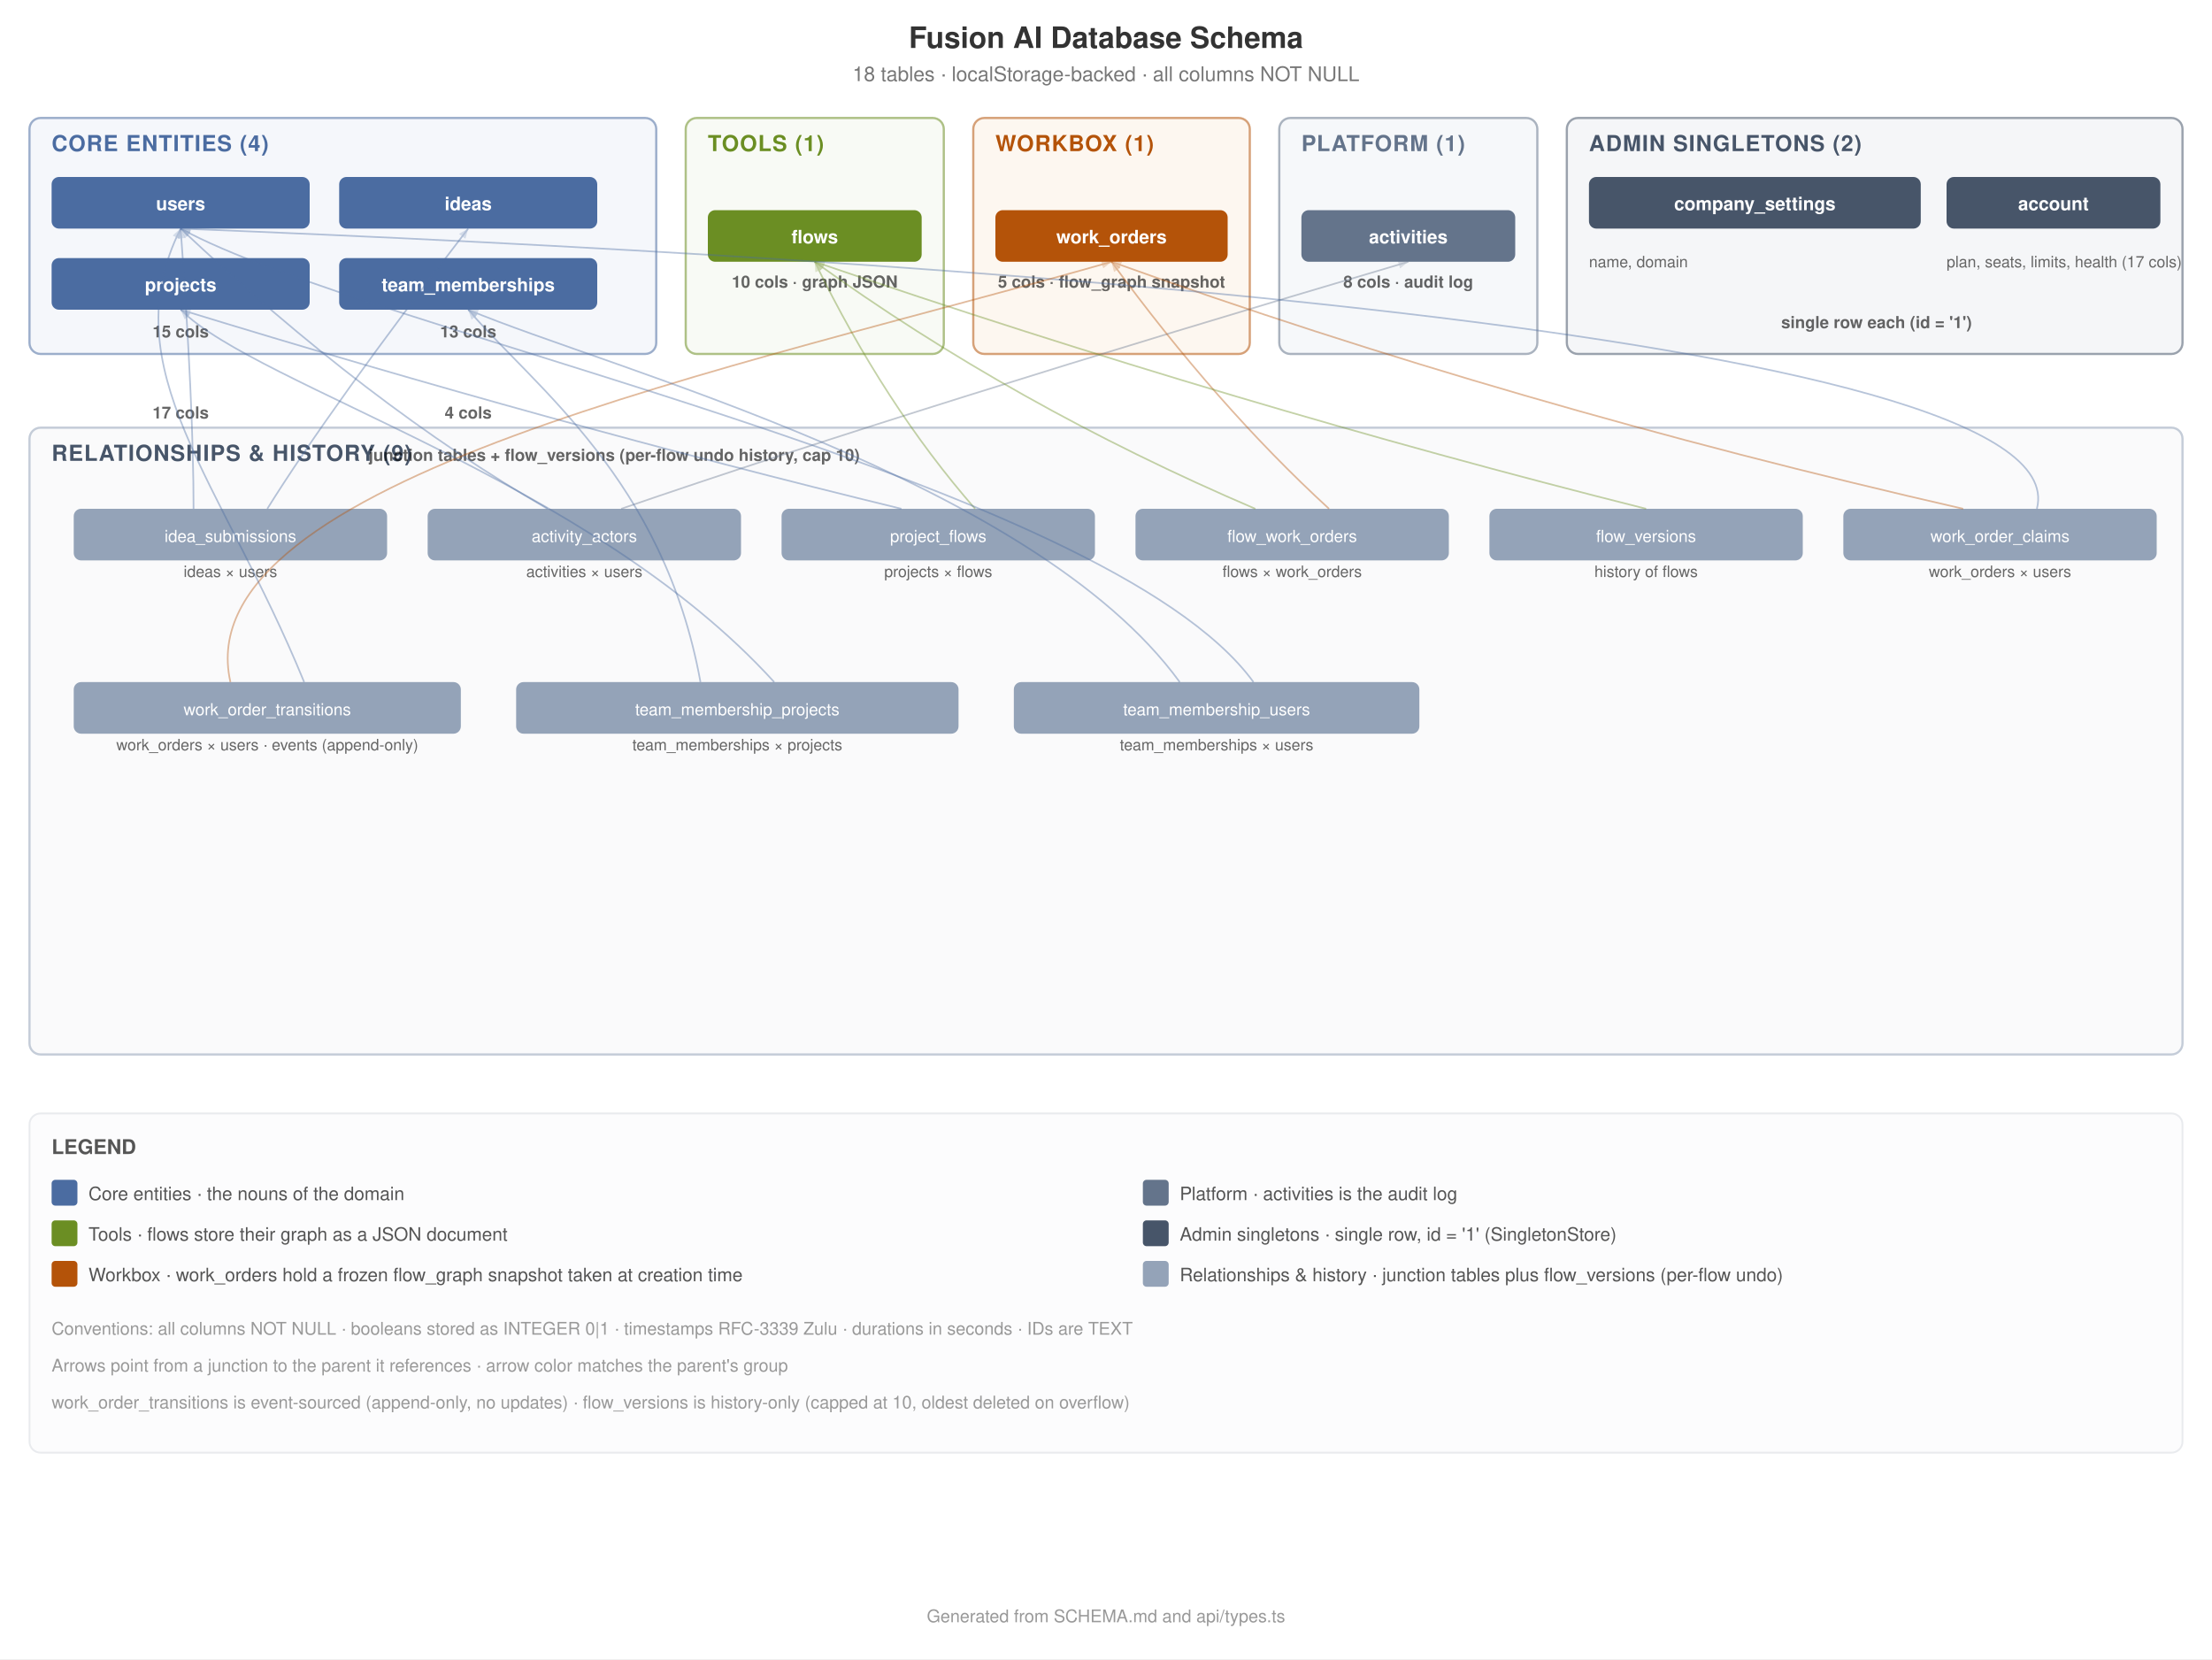
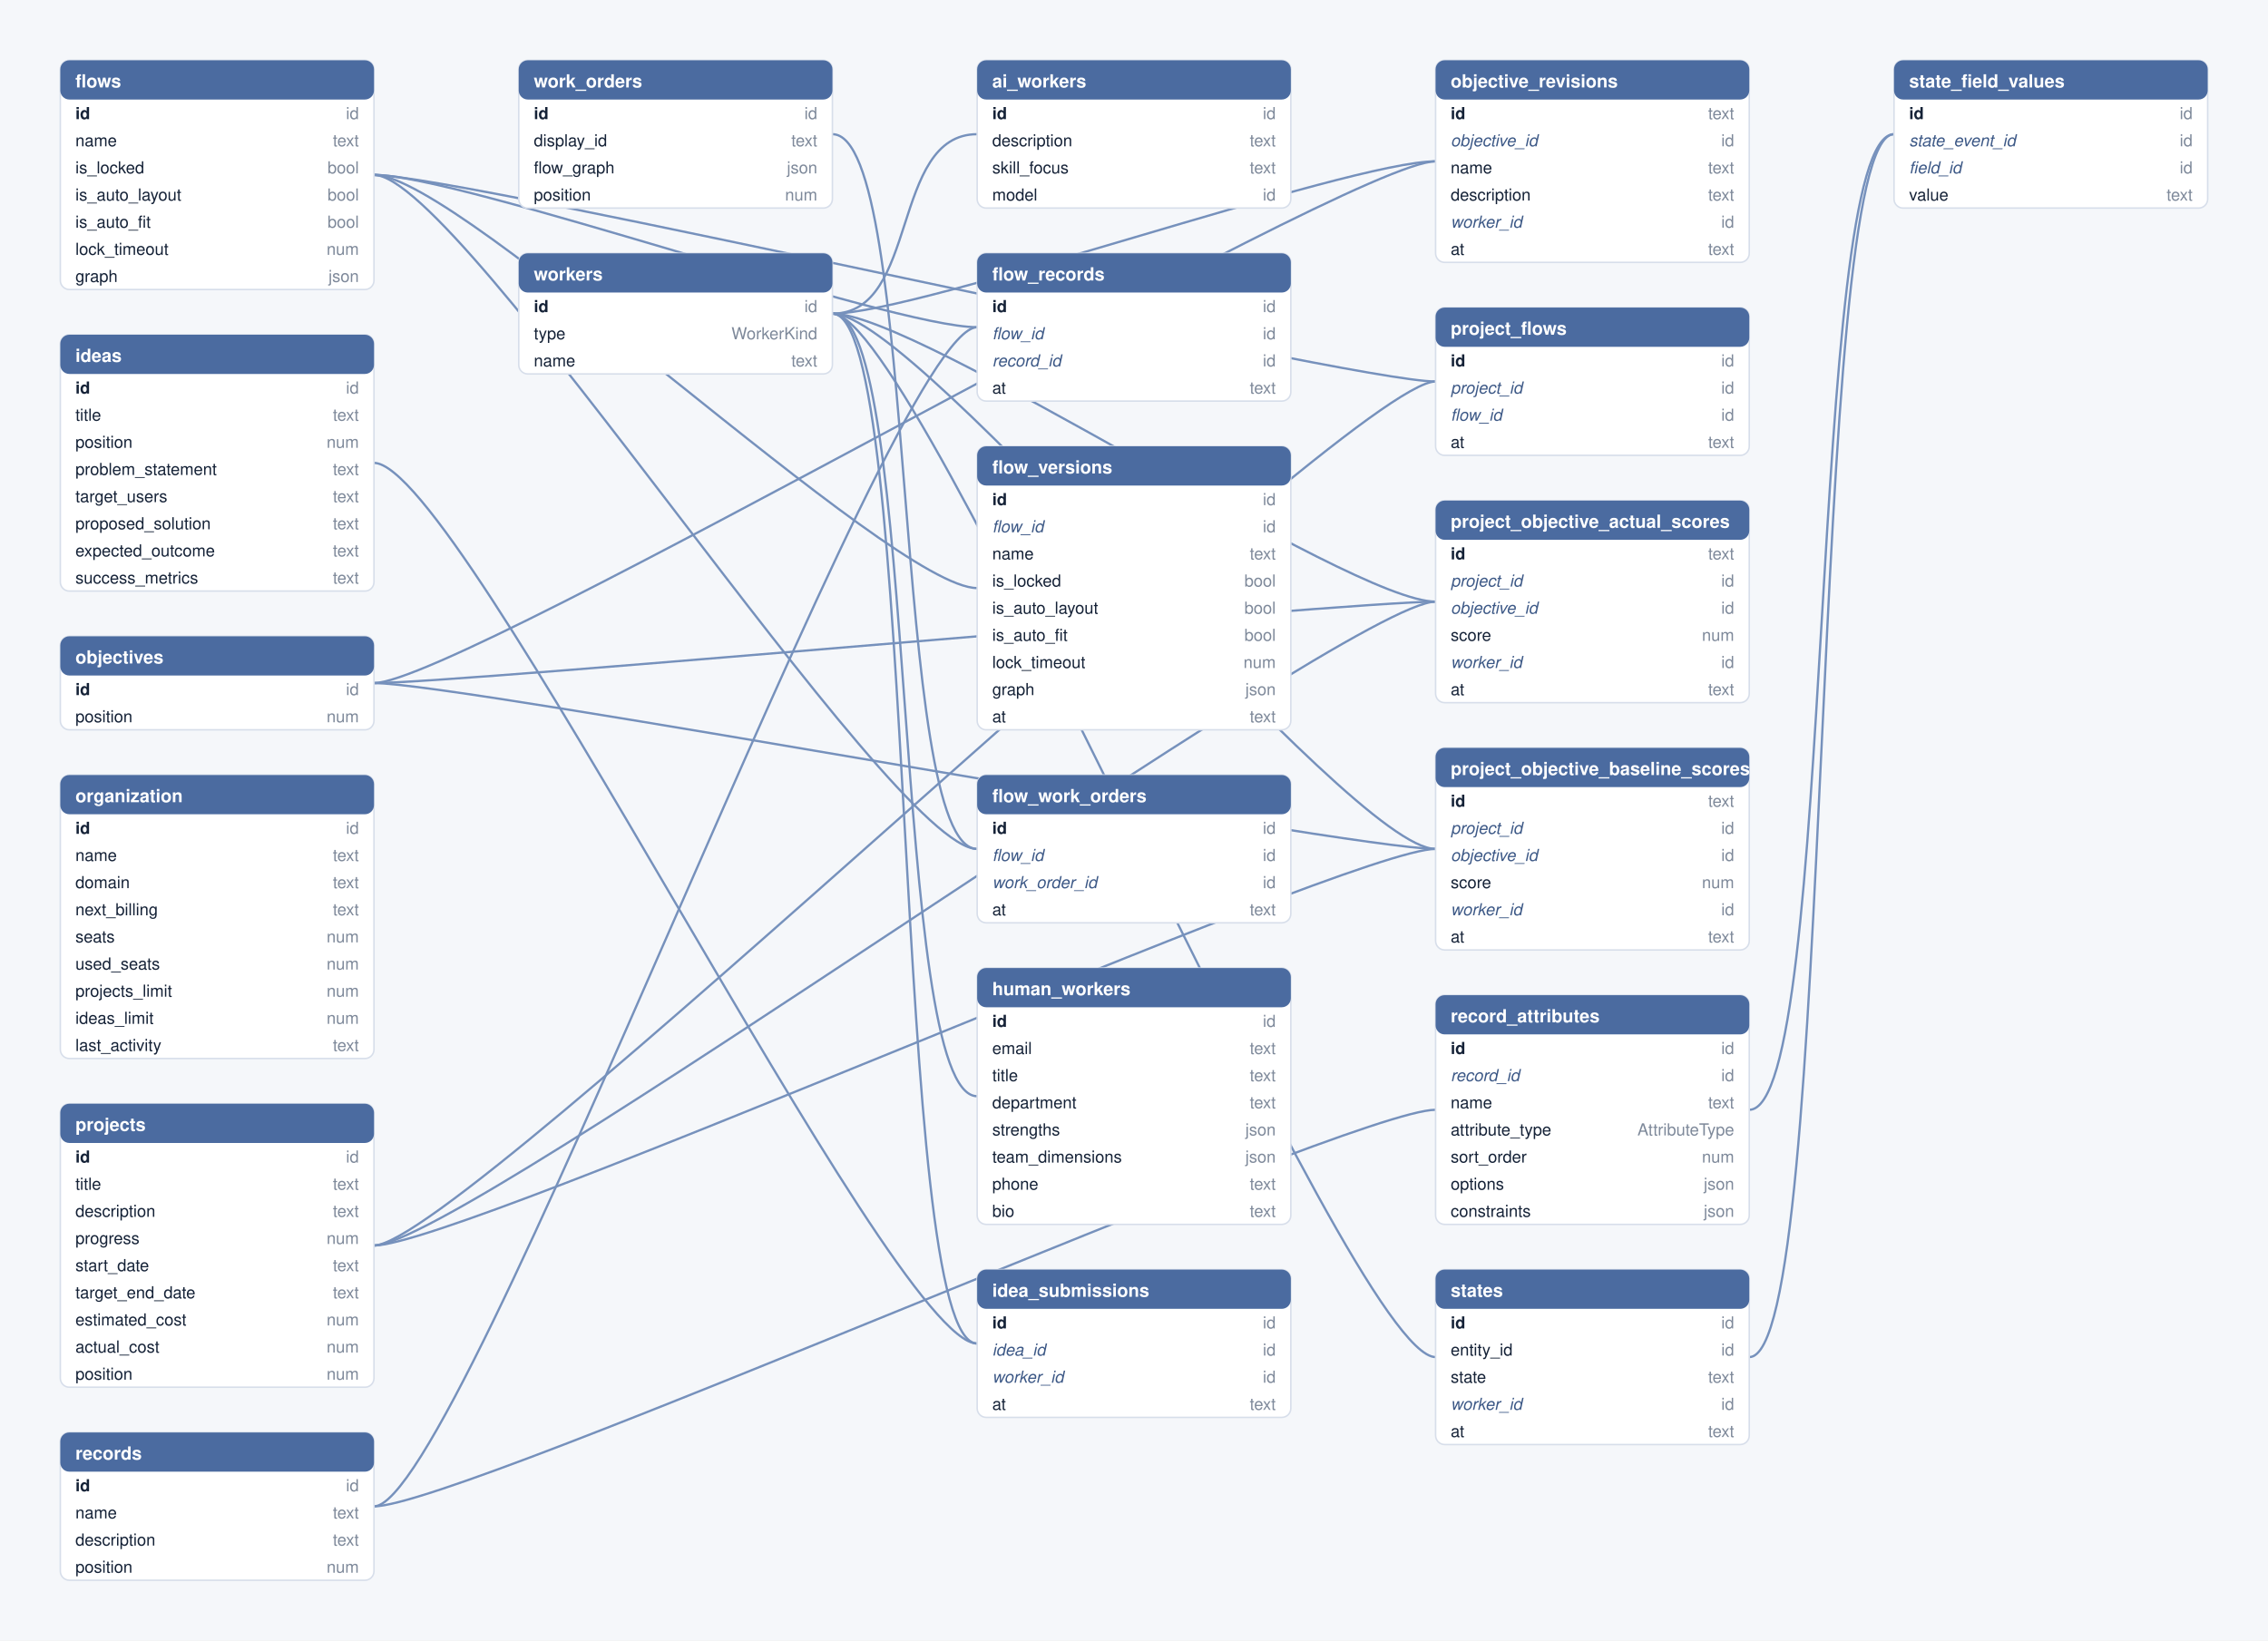
- <svg xmlns="http://www.w3.org/2000/svg" viewBox="0 0 1200 900" width="1200" height="900">
+ <svg xmlns="http://www.w3.org/2000/svg" viewBox="0 0 1504 1088" width="1504" height="1088">
  <defs>
    <style>
-       text {
-         font-family: -apple-system, BlinkMacSystemFont,
-           'Segoe UI', Helvetica, Arial, sans-serif;
-       }
-       .title {
-         font-size: 16px; font-weight: 700; fill: #333;
-       }
-       .subtitle {
-         font-size: 11px; fill: #777;
-       }
-       .group-label {
-         font-size: 12px; font-weight: 700;
-         letter-spacing: 0.5px;
-       }
-       .sub-label {
-         font-size: 9px; font-weight: 600; opacity: 0.6;
-       }
-       .tbl {
-         font-size: 10px; font-weight: 600; fill: #fff;
-       }
-       .tbl-rel {
-         font-size: 9px; font-weight: 500; fill: #fff;
-       }
-       .arrow {
-         stroke-width: 0.9; fill: none; opacity: 0.4;
-       }
-       .legend-text {
-         font-size: 10px; fill: #555;
-       }
-       .legend-label {
-         font-size: 11px; font-weight: 700; fill: #555;
-       }
-       .note {
-         font-size: 9.5px; fill: #999;
-       }
-       .col {
-         font-size: 8.5px; fill: #666;
-       }
+       text { font-family: ui-sans-serif, system-ui,
+         'Segoe UI', Helvetica, Arial, sans-serif; }
+       .box { fill: hsl(0 0% 100%);
+         stroke: hsl(217 30% 88%); stroke-width: 1; }
+       .head { fill: hsl(217 36% 46%); }
+       .thead { fill: hsl(0 0% 100%); font-size: 12px;
+         font-weight: 700; }
+       .col, .pk, .fk, .type { font-size: 11px; }
+       .col { fill: hsl(217 45% 15%); }
+       .pk { fill: hsl(217 45% 15%); font-weight: 700; }
+       .fk { fill: hsl(217 38% 38%);
+         font-style: italic; }
+       .type { fill: hsl(217 12% 55%);
+         text-anchor: end; }
+       .edge { fill: none; stroke: hsl(217 34% 60%);
+         stroke-width: 1.5; }
    </style>
-     <marker id="aCore" markerWidth="6" markerHeight="5" refX="6" refY="2.5" orient="auto">
-       <polygon points="0 0,6 2.5,0 5" fill="#4B6CA1" opacity="0.5" />
-     </marker>
-     <marker id="aTools" markerWidth="6" markerHeight="5" refX="6" refY="2.5" orient="auto">
-       <polygon points="0 0,6 2.5,0 5" fill="#6B8E23" opacity="0.5" />
-     </marker>
-     <marker id="aWorkbox" markerWidth="6" markerHeight="5" refX="6" refY="2.5" orient="auto">
-       <polygon points="0 0,6 2.5,0 5" fill="#B45309" opacity="0.5" />
-     </marker>
-     <marker id="aPlatform" markerWidth="6" markerHeight="5" refX="6" refY="2.5" orient="auto">
-       <polygon points="0 0,6 2.5,0 5" fill="#64748b" opacity="0.5" />
-     </marker>
  </defs>
-   <rect width="1200" height="900" fill="#fff" />
-   <text x="600" y="26" text-anchor="middle" class="title">
-     Fusion AI Database Schema
-   </text>
-   <text x="600" y="44" text-anchor="middle" class="subtitle">
-     18 tables · localStorage-backed · all columns NOT NULL
-   </text>
-   <rect x="16" y="64" width="340" height="128" rx="6" fill="#EDF1F7" stroke="#4B6CA1" stroke-width="1.2" opacity="0.55" />
-   <text x="28" y="82" class="group-label" fill="#4B6CA1">
-     CORE ENTITIES (4)
-   </text>
-   <rect x="28" y="96" width="140" height="28" rx="4" fill="#4B6CA1" />
-   <text x="98" y="114" text-anchor="middle" class="tbl">
-     users</text>
-   <rect x="184" y="96" width="140" height="28" rx="4" fill="#4B6CA1" />
-   <text x="254" y="114" text-anchor="middle" class="tbl">
-     ideas</text>
-   <rect x="28" y="140" width="140" height="28" rx="4" fill="#4B6CA1" />
-   <text x="98" y="158" text-anchor="middle" class="tbl">
-     projects</text>
-   <rect x="184" y="140" width="140" height="28" rx="4" fill="#4B6CA1" />
-   <text x="254" y="158" text-anchor="middle" class="tbl">
-     team_memberships</text>
-   <text x="98" y="183" text-anchor="middle" class="sub-label">
-     15 cols</text>
-   <text x="254" y="183" text-anchor="middle" class="sub-label">
-     13 cols</text>
-   <text x="98" y="183" text-anchor="middle" class="sub-label" transform="translate(0,44)">17 cols</text>
-   <text x="254" y="183" text-anchor="middle" class="sub-label" transform="translate(0,44)">4 cols</text>
-   <rect x="372" y="64" width="140" height="128" rx="6" fill="#F2F5EC" stroke="#6B8E23" stroke-width="1.2" opacity="0.55" />
-   <text x="384" y="82" class="group-label" fill="#6B8E23">
-     TOOLS (1)
-   </text>
-   <rect x="384" y="114" width="116" height="28" rx="4" fill="#6B8E23" />
-   <text x="442" y="132" text-anchor="middle" class="tbl">
-     flows</text>
-   <text x="442" y="156" text-anchor="middle" class="sub-label">
-     10 cols · graph JSON</text>
-   <rect x="528" y="64" width="150" height="128" rx="6" fill="#FCF0E4" stroke="#B45309" stroke-width="1.2" opacity="0.55" />
-   <text x="540" y="82" class="group-label" fill="#B45309">
-     WORKBOX (1)
-   </text>
-   <rect x="540" y="114" width="126" height="28" rx="4" fill="#B45309" />
-   <text x="603" y="132" text-anchor="middle" class="tbl">
-     work_orders</text>
-   <text x="603" y="156" text-anchor="middle" class="sub-label">
-     5 cols · flow_graph snapshot</text>
-   <rect x="694" y="64" width="140" height="128" rx="6" fill="#EFF2F5" stroke="#64748b" stroke-width="1.2" opacity="0.55" />
-   <text x="706" y="82" class="group-label" fill="#64748b">
-     PLATFORM (1)
-   </text>
-   <rect x="706" y="114" width="116" height="28" rx="4" fill="#64748b" />
-   <text x="764" y="132" text-anchor="middle" class="tbl">
-     activities</text>
-   <text x="764" y="156" text-anchor="middle" class="sub-label">
-     8 cols · audit log</text>
-   <rect x="850" y="64" width="334" height="128" rx="6" fill="#EDEFF2" stroke="#475569" stroke-width="1.2" opacity="0.55" />
-   <text x="862" y="82" class="group-label" fill="#475569">
-     ADMIN SINGLETONS (2)
-   </text>
-   <rect x="862" y="96" width="180" height="28" rx="4" fill="#475569" />
-   <text x="952" y="114" text-anchor="middle" class="tbl">
-     company_settings</text>
-   <rect x="1056" y="96" width="116" height="28" rx="4" fill="#475569" />
-   <text x="1114" y="114" text-anchor="middle" class="tbl">
-     account</text>
-   <text x="862" y="145" class="col">name, domain</text>
-   <text x="1056" y="145" class="col">plan, seats, limits,
-     health (17 cols)</text>
-   <text x="1018" y="178" text-anchor="middle" class="sub-label">
-     single row each (id = '1')</text>
-   <rect x="16" y="232" width="1168" height="340" rx="6" fill="#F5F6F8" stroke="#94a3b8" stroke-width="1.2" opacity="0.55" />
-   <text x="28" y="250" class="group-label" fill="#475569">
-     RELATIONSHIPS &amp; HISTORY (9)
-   </text>
-   <text x="200" y="250" class="sub-label">
-     junction tables + flow_versions (per-flow undo history,
-     cap 10)
-   </text>
-   <rect x="40" y="276" width="170" height="28" rx="4" fill="#94a3b8" />
-   <text x="125" y="294" text-anchor="middle" class="tbl-rel">
-     idea_submissions</text>
-   <text x="125" y="313" text-anchor="middle" class="col">
-     ideas × users</text>
-   <rect x="232" y="276" width="170" height="28" rx="4" fill="#94a3b8" />
-   <text x="317" y="294" text-anchor="middle" class="tbl-rel">
-     activity_actors</text>
-   <text x="317" y="313" text-anchor="middle" class="col">
-     activities × users</text>
-   <rect x="424" y="276" width="170" height="28" rx="4" fill="#94a3b8" />
-   <text x="509" y="294" text-anchor="middle" class="tbl-rel">
-     project_flows</text>
-   <text x="509" y="313" text-anchor="middle" class="col">
-     projects × flows</text>
-   <rect x="616" y="276" width="170" height="28" rx="4" fill="#94a3b8" />
-   <text x="701" y="294" text-anchor="middle" class="tbl-rel">
-     flow_work_orders</text>
-   <text x="701" y="313" text-anchor="middle" class="col">
-     flows × work_orders</text>
-   <rect x="808" y="276" width="170" height="28" rx="4" fill="#94a3b8" />
-   <text x="893" y="294" text-anchor="middle" class="tbl-rel">
-     flow_versions</text>
-   <text x="893" y="313" text-anchor="middle" class="col">
-     history of flows</text>
-   <rect x="1000" y="276" width="170" height="28" rx="4" fill="#94a3b8" />
-   <text x="1085" y="294" text-anchor="middle" class="tbl-rel">
-     work_order_claims</text>
-   <text x="1085" y="313" text-anchor="middle" class="col">
-     work_orders × users</text>
-   <rect x="40" y="370" width="210" height="28" rx="4" fill="#94a3b8" />
-   <text x="145" y="388" text-anchor="middle" class="tbl-rel">
-     work_order_transitions</text>
-   <text x="145" y="407" text-anchor="middle" class="col">
-     work_orders × users · events (append-only)</text>
-   <rect x="280" y="370" width="240" height="28" rx="4" fill="#94a3b8" />
-   <text x="400" y="388" text-anchor="middle" class="tbl-rel">
-     team_membership_projects</text>
-   <text x="400" y="407" text-anchor="middle" class="col">
-     team_memberships × projects</text>
-   <rect x="550" y="370" width="220" height="28" rx="4" fill="#94a3b8" />
-   <text x="660" y="388" text-anchor="middle" class="tbl-rel">
-     team_membership_users</text>
-   <text x="660" y="407" text-anchor="middle" class="col">
-     team_memberships × users</text>
-   <path d="M 105 276 Q 105 220 98 124" class="arrow" stroke="#4B6CA1" marker-end="url(#aCore)" />
-   <path d="M 145 276 Q 180 220 254 124" class="arrow" stroke="#4B6CA1" marker-end="url(#aCore)" />
-   <path d="M 297 276 Q 200 220 98 124" class="arrow" stroke="#4B6CA1" marker-end="url(#aCore)" />
-   <path d="M 337 276 Q 500 220 764 142" class="arrow" stroke="#64748b" marker-end="url(#aPlatform)" />
-   <path d="M 489 276 Q 300 230 98 168" class="arrow" stroke="#4B6CA1" marker-end="url(#aCore)" />
-   <path d="M 529 276 Q 480 220 442 142" class="arrow" stroke="#6B8E23" marker-end="url(#aTools)" />
-   <path d="M 681 276 Q 550 220 442 142" class="arrow" stroke="#6B8E23" marker-end="url(#aTools)" />
-   <path d="M 721 276 Q 660 220 603 142" class="arrow" stroke="#B45309" marker-end="url(#aWorkbox)" />
-   <path d="M 893 276 Q 670 220 442 142" class="arrow" stroke="#6B8E23" marker-end="url(#aTools)" />
-   <path d="M 1065 276 Q 820 220 603 142" class="arrow" stroke="#B45309" marker-end="url(#aWorkbox)" />
-   <path d="M 1105 276 C 1130 180 500 140 98 124" class="arrow" stroke="#4B6CA1" marker-end="url(#aCore)" />
-   <path d="M 125 370 C 100 260 400 200 603 142" class="arrow" stroke="#B45309" marker-end="url(#aWorkbox)" />
-   <path d="M 165 370 C 120 260 60 200 98 124" class="arrow" stroke="#4B6CA1" marker-end="url(#aCore)" />
-   <path d="M 380 370 C 360 260 290 210 254 168" class="arrow" stroke="#4B6CA1" marker-end="url(#aCore)" />
-   <path d="M 420 370 C 320 260 140 210 98 168" class="arrow" stroke="#4B6CA1" marker-end="url(#aCore)" />
-   <path d="M 640 370 C 560 260 330 200 254 168" class="arrow" stroke="#4B6CA1" marker-end="url(#aCore)" />
-   <path d="M 680 370 C 600 260 200 180 98 124" class="arrow" stroke="#4B6CA1" marker-end="url(#aCore)" />
-   <rect x="16" y="604" width="1168" height="184" rx="6" fill="#fcfcfd" stroke="#e5e7eb" stroke-width="1" opacity="0.85" />
-   <text x="28" y="626" class="legend-label">LEGEND</text>
-   <rect x="28" y="640" width="14" height="14" rx="2" fill="#4B6CA1" />
-   <text x="48" y="651" class="legend-text">
-     Core entities · the nouns of the domain</text>
-   <rect x="28" y="662" width="14" height="14" rx="2" fill="#6B8E23" />
-   <text x="48" y="673" class="legend-text">
-     Tools · flows store their graph as a JSON document</text>
-   <rect x="28" y="684" width="14" height="14" rx="2" fill="#B45309" />
-   <text x="48" y="695" class="legend-text">
-     Workbox · work_orders hold a frozen flow_graph
-     snapshot taken at creation time</text>
-   <rect x="620" y="640" width="14" height="14" rx="2" fill="#64748b" />
-   <text x="640" y="651" class="legend-text">
-     Platform · activities is the audit log</text>
-   <rect x="620" y="662" width="14" height="14" rx="2" fill="#475569" />
-   <text x="640" y="673" class="legend-text">
-     Admin singletons · single row, id = '1'
-     (SingletonStore)</text>
-   <rect x="620" y="684" width="14" height="14" rx="2" fill="#94a3b8" />
-   <text x="640" y="695" class="legend-text">
-     Relationships &amp; history · junction tables plus
-     flow_versions (per-flow undo)</text>
-   <text x="28" y="724" class="note">
-     Conventions: all columns NOT NULL · booleans stored
-     as INTEGER 0|1 · timestamps RFC-3339 Zulu · durations
-     in seconds · IDs are TEXT</text>
-   <text x="28" y="744" class="note">
-     Arrows point from a junction to the parent it
-     references · arrow color matches the parent's group</text>
-   <text x="28" y="764" class="note">
-     work_order_transitions is event-sourced (append-only,
-     no updates) · flow_versions is history-only (capped
-     at 10, oldest deleted on overflow)</text>
-   <text x="600" y="880" text-anchor="middle" class="note">
-     Generated from SCHEMA.md and api/types.ts
-   </text>
+   <rect x="0" y="0" width="1504" height="1088" fill="hsl(217 30% 97%)" />
+   <path class="edge" d="M 648 727 C 590.4 727, 609.6 208, 552 208" />
+   <path class="edge" d="M 648 89 C 590.4 89, 609.6 208, 552 208" />
+   <path class="edge" d="M 648 390 C 590.4 390, 305.6 116, 248 116" />
+   <path class="edge" d="M 952 253 C 894.4 253, 305.6 826, 248 826" />
+   <path class="edge" d="M 952 253 C 894.4 253, 305.6 116, 248 116" />
+   <path class="edge" d="M 648 563 C 590.4 563, 305.6 116, 248 116" />
+   <path class="edge" d="M 648 563 C 590.4 563, 609.6 89, 552 89" />
+   <path class="edge" d="M 1256 89 C 1198.4 89, 1217.6 900, 1160 900" />
+   <path class="edge" d="M 1256 89 C 1198.4 89, 1217.6 736, 1160 736" />
+   <path class="edge" d="M 952 736 C 894.4 736, 305.6 999, 248 999" />
+   <path class="edge" d="M 648 217 C 590.4 217, 305.6 116, 248 116" />
+   <path class="edge" d="M 648 217 C 590.4 217, 305.6 999, 248 999" />
+   <path class="edge" d="M 648 891 C 590.4 891, 305.6 307, 248 307" />
+   <path class="edge" d="M 648 891 C 590.4 891, 609.6 208, 552 208" />
+   <path class="edge" d="M 952 107 C 894.4 107, 305.6 453, 248 453" />
+   <path class="edge" d="M 952 107 C 894.4 107, 609.6 208, 552 208" />
+   <path class="edge" d="M 952 563 C 894.4 563, 305.6 826, 248 826" />
+   <path class="edge" d="M 952 563 C 894.4 563, 305.6 453, 248 453" />
+   <path class="edge" d="M 952 563 C 894.4 563, 609.6 208, 552 208" />
+   <path class="edge" d="M 952 399 C 894.4 399, 305.6 826, 248 826" />
+   <path class="edge" d="M 952 399 C 894.4 399, 305.6 453, 248 453" />
+   <path class="edge" d="M 952 399 C 894.4 399, 609.6 208, 552 208" />
+   <path class="edge" d="M 952 900 C 894.4 900, 609.6 208, 552 208" />
+   <g class="table">
+     <rect class="box" x="344" y="168" width="208" height="80" rx="6" />
+     <rect class="head" x="344" y="168" width="208" height="26" rx="6" />
+     <text class="thead" x="354" y="186">workers</text>
+     <text class="pk" x="354" y="207">id</text>
+     <text class="type" x="542" y="207">id</text>
+     <text class="col" x="354" y="225">type</text>
+     <text class="type" x="542" y="225">WorkerKind</text>
+     <text class="col" x="354" y="243">name</text>
+     <text class="type" x="542" y="243">text</text>
+   </g>
+   <g class="table">
+     <rect class="box" x="648" y="642" width="208" height="170" rx="6" />
+     <rect class="head" x="648" y="642" width="208" height="26" rx="6" />
+     <text class="thead" x="658" y="660">human_workers</text>
+     <text class="pk" x="658" y="681">id</text>
+     <text class="type" x="846" y="681">id</text>
+     <text class="col" x="658" y="699">email</text>
+     <text class="type" x="846" y="699">text</text>
+     <text class="col" x="658" y="717">title</text>
+     <text class="type" x="846" y="717">text</text>
+     <text class="col" x="658" y="735">department</text>
+     <text class="type" x="846" y="735">text</text>
+     <text class="col" x="658" y="753">strengths</text>
+     <text class="type" x="846" y="753">json</text>
+     <text class="col" x="658" y="771">team_dimensions</text>
+     <text class="type" x="846" y="771">json</text>
+     <text class="col" x="658" y="789">phone</text>
+     <text class="type" x="846" y="789">text</text>
+     <text class="col" x="658" y="807">bio</text>
+     <text class="type" x="846" y="807">text</text>
+   </g>
+   <g class="table">
+     <rect class="box" x="648" y="40" width="208" height="98" rx="6" />
+     <rect class="head" x="648" y="40" width="208" height="26" rx="6" />
+     <text class="thead" x="658" y="58">ai_workers</text>
+     <text class="pk" x="658" y="79">id</text>
+     <text class="type" x="846" y="79">id</text>
+     <text class="col" x="658" y="97">description</text>
+     <text class="type" x="846" y="97">text</text>
+     <text class="col" x="658" y="115">skill_focus</text>
+     <text class="type" x="846" y="115">text</text>
+     <text class="col" x="658" y="133">model</text>
+     <text class="type" x="846" y="133">id</text>
+   </g>
+   <g class="table">
+     <rect class="box" x="40" y="222" width="208" height="170" rx="6" />
+     <rect class="head" x="40" y="222" width="208" height="26" rx="6" />
+     <text class="thead" x="50" y="240">ideas</text>
+     <text class="pk" x="50" y="261">id</text>
+     <text class="type" x="238" y="261">id</text>
+     <text class="col" x="50" y="279">title</text>
+     <text class="type" x="238" y="279">text</text>
+     <text class="col" x="50" y="297">position</text>
+     <text class="type" x="238" y="297">num</text>
+     <text class="col" x="50" y="315">problem_statement</text>
+     <text class="type" x="238" y="315">text</text>
+     <text class="col" x="50" y="333">target_users</text>
+     <text class="type" x="238" y="333">text</text>
+     <text class="col" x="50" y="351">proposed_solution</text>
+     <text class="type" x="238" y="351">text</text>
+     <text class="col" x="50" y="369">expected_outcome</text>
+     <text class="type" x="238" y="369">text</text>
+     <text class="col" x="50" y="387">success_metrics</text>
+     <text class="type" x="238" y="387">text</text>
+   </g>
+   <g class="table">
+     <rect class="box" x="40" y="732" width="208" height="188" rx="6" />
+     <rect class="head" x="40" y="732" width="208" height="26" rx="6" />
+     <text class="thead" x="50" y="750">projects</text>
+     <text class="pk" x="50" y="771">id</text>
+     <text class="type" x="238" y="771">id</text>
+     <text class="col" x="50" y="789">title</text>
+     <text class="type" x="238" y="789">text</text>
+     <text class="col" x="50" y="807">description</text>
+     <text class="type" x="238" y="807">text</text>
+     <text class="col" x="50" y="825">progress</text>
+     <text class="type" x="238" y="825">num</text>
+     <text class="col" x="50" y="843">start_date</text>
+     <text class="type" x="238" y="843">text</text>
+     <text class="col" x="50" y="861">target_end_date</text>
+     <text class="type" x="238" y="861">text</text>
+     <text class="col" x="50" y="879">estimated_cost</text>
+     <text class="type" x="238" y="879">num</text>
+     <text class="col" x="50" y="897">actual_cost</text>
+     <text class="type" x="238" y="897">num</text>
+     <text class="col" x="50" y="915">position</text>
+     <text class="type" x="238" y="915">num</text>
+   </g>
+   <g class="table">
+     <rect class="box" x="40" y="40" width="208" height="152" rx="6" />
+     <rect class="head" x="40" y="40" width="208" height="26" rx="6" />
+     <text class="thead" x="50" y="58">flows</text>
+     <text class="pk" x="50" y="79">id</text>
+     <text class="type" x="238" y="79">id</text>
+     <text class="col" x="50" y="97">name</text>
+     <text class="type" x="238" y="97">text</text>
+     <text class="col" x="50" y="115">is_locked</text>
+     <text class="type" x="238" y="115">bool</text>
+     <text class="col" x="50" y="133">is_auto_layout</text>
+     <text class="type" x="238" y="133">bool</text>
+     <text class="col" x="50" y="151">is_auto_fit</text>
+     <text class="type" x="238" y="151">bool</text>
+     <text class="col" x="50" y="169">lock_timeout</text>
+     <text class="type" x="238" y="169">num</text>
+     <text class="col" x="50" y="187">graph</text>
+     <text class="type" x="238" y="187">json</text>
+   </g>
+   <g class="table">
+     <rect class="box" x="648" y="296" width="208" height="188" rx="6" />
+     <rect class="head" x="648" y="296" width="208" height="26" rx="6" />
+     <text class="thead" x="658" y="314">flow_versions</text>
+     <text class="pk" x="658" y="335">id</text>
+     <text class="type" x="846" y="335">id</text>
+     <text class="fk" x="658" y="353">flow_id</text>
+     <text class="type" x="846" y="353">id</text>
+     <text class="col" x="658" y="371">name</text>
+     <text class="type" x="846" y="371">text</text>
+     <text class="col" x="658" y="389">is_locked</text>
+     <text class="type" x="846" y="389">bool</text>
+     <text class="col" x="658" y="407">is_auto_layout</text>
+     <text class="type" x="846" y="407">bool</text>
+     <text class="col" x="658" y="425">is_auto_fit</text>
+     <text class="type" x="846" y="425">bool</text>
+     <text class="col" x="658" y="443">lock_timeout</text>
+     <text class="type" x="846" y="443">num</text>
+     <text class="col" x="658" y="461">graph</text>
+     <text class="type" x="846" y="461">json</text>
+     <text class="col" x="658" y="479">at</text>
+     <text class="type" x="846" y="479">text</text>
+   </g>
+   <g class="table">
+     <rect class="box" x="952" y="204" width="208" height="98" rx="6" />
+     <rect class="head" x="952" y="204" width="208" height="26" rx="6" />
+     <text class="thead" x="962" y="222">project_flows</text>
+     <text class="pk" x="962" y="243">id</text>
+     <text class="type" x="1150" y="243">id</text>
+     <text class="fk" x="962" y="261">project_id</text>
+     <text class="type" x="1150" y="261">id</text>
+     <text class="fk" x="962" y="279">flow_id</text>
+     <text class="type" x="1150" y="279">id</text>
+     <text class="col" x="962" y="297">at</text>
+     <text class="type" x="1150" y="297">text</text>
+   </g>
+   <g class="table">
+     <rect class="box" x="344" y="40" width="208" height="98" rx="6" />
+     <rect class="head" x="344" y="40" width="208" height="26" rx="6" />
+     <text class="thead" x="354" y="58">work_orders</text>
+     <text class="pk" x="354" y="79">id</text>
+     <text class="type" x="542" y="79">id</text>
+     <text class="col" x="354" y="97">display_id</text>
+     <text class="type" x="542" y="97">text</text>
+     <text class="col" x="354" y="115">flow_graph</text>
+     <text class="type" x="542" y="115">json</text>
+     <text class="col" x="354" y="133">position</text>
+     <text class="type" x="542" y="133">num</text>
+   </g>
+   <g class="table">
+     <rect class="box" x="648" y="514" width="208" height="98" rx="6" />
+     <rect class="head" x="648" y="514" width="208" height="26" rx="6" />
+     <text class="thead" x="658" y="532">flow_work_orders</text>
+     <text class="pk" x="658" y="553">id</text>
+     <text class="type" x="846" y="553">id</text>
+     <text class="fk" x="658" y="571">flow_id</text>
+     <text class="type" x="846" y="571">id</text>
+     <text class="fk" x="658" y="589">work_order_id</text>
+     <text class="type" x="846" y="589">id</text>
+     <text class="col" x="658" y="607">at</text>
+     <text class="type" x="846" y="607">text</text>
+   </g>
+   <g class="table">
+     <rect class="box" x="1256" y="40" width="208" height="98" rx="6" />
+     <rect class="head" x="1256" y="40" width="208" height="26" rx="6" />
+     <text class="thead" x="1266" y="58">state_field_values</text>
+     <text class="pk" x="1266" y="79">id</text>
+     <text class="type" x="1454" y="79">id</text>
+     <text class="fk" x="1266" y="97">state_event_id</text>
+     <text class="type" x="1454" y="97">id</text>
+     <text class="fk" x="1266" y="115">field_id</text>
+     <text class="type" x="1454" y="115">id</text>
+     <text class="col" x="1266" y="133">value</text>
+     <text class="type" x="1454" y="133">text</text>
+   </g>
+   <g class="table">
+     <rect class="box" x="40" y="950" width="208" height="98" rx="6" />
+     <rect class="head" x="40" y="950" width="208" height="26" rx="6" />
+     <text class="thead" x="50" y="968">records</text>
+     <text class="pk" x="50" y="989">id</text>
+     <text class="type" x="238" y="989">id</text>
+     <text class="col" x="50" y="1007">name</text>
+     <text class="type" x="238" y="1007">text</text>
+     <text class="col" x="50" y="1025">description</text>
+     <text class="type" x="238" y="1025">text</text>
+     <text class="col" x="50" y="1043">position</text>
+     <text class="type" x="238" y="1043">num</text>
+   </g>
+   <g class="table">
+     <rect class="box" x="952" y="660" width="208" height="152" rx="6" />
+     <rect class="head" x="952" y="660" width="208" height="26" rx="6" />
+     <text class="thead" x="962" y="678">record_attributes</text>
+     <text class="pk" x="962" y="699">id</text>
+     <text class="type" x="1150" y="699">id</text>
+     <text class="fk" x="962" y="717">record_id</text>
+     <text class="type" x="1150" y="717">id</text>
+     <text class="col" x="962" y="735">name</text>
+     <text class="type" x="1150" y="735">text</text>
+     <text class="col" x="962" y="753">attribute_type</text>
+     <text class="type" x="1150" y="753">AttributeType</text>
+     <text class="col" x="962" y="771">sort_order</text>
+     <text class="type" x="1150" y="771">num</text>
+     <text class="col" x="962" y="789">options</text>
+     <text class="type" x="1150" y="789">json</text>
+     <text class="col" x="962" y="807">constraints</text>
+     <text class="type" x="1150" y="807">json</text>
+   </g>
+   <g class="table">
+     <rect class="box" x="648" y="168" width="208" height="98" rx="6" />
+     <rect class="head" x="648" y="168" width="208" height="26" rx="6" />
+     <text class="thead" x="658" y="186">flow_records</text>
+     <text class="pk" x="658" y="207">id</text>
+     <text class="type" x="846" y="207">id</text>
+     <text class="fk" x="658" y="225">flow_id</text>
+     <text class="type" x="846" y="225">id</text>
+     <text class="fk" x="658" y="243">record_id</text>
+     <text class="type" x="846" y="243">id</text>
+     <text class="col" x="658" y="261">at</text>
+     <text class="type" x="846" y="261">text</text>
+   </g>
+   <g class="table">
+     <rect class="box" x="40" y="514" width="208" height="188" rx="6" />
+     <rect class="head" x="40" y="514" width="208" height="26" rx="6" />
+     <text class="thead" x="50" y="532">organization</text>
+     <text class="pk" x="50" y="553">id</text>
+     <text class="type" x="238" y="553">id</text>
+     <text class="col" x="50" y="571">name</text>
+     <text class="type" x="238" y="571">text</text>
+     <text class="col" x="50" y="589">domain</text>
+     <text class="type" x="238" y="589">text</text>
+     <text class="col" x="50" y="607">next_billing</text>
+     <text class="type" x="238" y="607">text</text>
+     <text class="col" x="50" y="625">seats</text>
+     <text class="type" x="238" y="625">num</text>
+     <text class="col" x="50" y="643">used_seats</text>
+     <text class="type" x="238" y="643">num</text>
+     <text class="col" x="50" y="661">projects_limit</text>
+     <text class="type" x="238" y="661">num</text>
+     <text class="col" x="50" y="679">ideas_limit</text>
+     <text class="type" x="238" y="679">num</text>
+     <text class="col" x="50" y="697">last_activity</text>
+     <text class="type" x="238" y="697">text</text>
+   </g>
+   <g class="table">
+     <rect class="box" x="648" y="842" width="208" height="98" rx="6" />
+     <rect class="head" x="648" y="842" width="208" height="26" rx="6" />
+     <text class="thead" x="658" y="860">idea_submissions</text>
+     <text class="pk" x="658" y="881">id</text>
+     <text class="type" x="846" y="881">id</text>
+     <text class="fk" x="658" y="899">idea_id</text>
+     <text class="type" x="846" y="899">id</text>
+     <text class="fk" x="658" y="917">worker_id</text>
+     <text class="type" x="846" y="917">id</text>
+     <text class="col" x="658" y="935">at</text>
+     <text class="type" x="846" y="935">text</text>
+   </g>
+   <g class="table">
+     <rect class="box" x="40" y="422" width="208" height="62" rx="6" />
+     <rect class="head" x="40" y="422" width="208" height="26" rx="6" />
+     <text class="thead" x="50" y="440">objectives</text>
+     <text class="pk" x="50" y="461">id</text>
+     <text class="type" x="238" y="461">id</text>
+     <text class="col" x="50" y="479">position</text>
+     <text class="type" x="238" y="479">num</text>
+   </g>
+   <g class="table">
+     <rect class="box" x="952" y="40" width="208" height="134" rx="6" />
+     <rect class="head" x="952" y="40" width="208" height="26" rx="6" />
+     <text class="thead" x="962" y="58">objective_revisions</text>
+     <text class="pk" x="962" y="79">id</text>
+     <text class="type" x="1150" y="79">text</text>
+     <text class="fk" x="962" y="97">objective_id</text>
+     <text class="type" x="1150" y="97">id</text>
+     <text class="col" x="962" y="115">name</text>
+     <text class="type" x="1150" y="115">text</text>
+     <text class="col" x="962" y="133">description</text>
+     <text class="type" x="1150" y="133">text</text>
+     <text class="fk" x="962" y="151">worker_id</text>
+     <text class="type" x="1150" y="151">id</text>
+     <text class="col" x="962" y="169">at</text>
+     <text class="type" x="1150" y="169">text</text>
+   </g>
+   <g class="table">
+     <rect class="box" x="952" y="496" width="208" height="134" rx="6" />
+     <rect class="head" x="952" y="496" width="208" height="26" rx="6" />
+     <text class="thead" x="962" y="514">project_objective_baseline_scores</text>
+     <text class="pk" x="962" y="535">id</text>
+     <text class="type" x="1150" y="535">text</text>
+     <text class="fk" x="962" y="553">project_id</text>
+     <text class="type" x="1150" y="553">id</text>
+     <text class="fk" x="962" y="571">objective_id</text>
+     <text class="type" x="1150" y="571">id</text>
+     <text class="col" x="962" y="589">score</text>
+     <text class="type" x="1150" y="589">num</text>
+     <text class="fk" x="962" y="607">worker_id</text>
+     <text class="type" x="1150" y="607">id</text>
+     <text class="col" x="962" y="625">at</text>
+     <text class="type" x="1150" y="625">text</text>
+   </g>
+   <g class="table">
+     <rect class="box" x="952" y="332" width="208" height="134" rx="6" />
+     <rect class="head" x="952" y="332" width="208" height="26" rx="6" />
+     <text class="thead" x="962" y="350">project_objective_actual_scores</text>
+     <text class="pk" x="962" y="371">id</text>
+     <text class="type" x="1150" y="371">text</text>
+     <text class="fk" x="962" y="389">project_id</text>
+     <text class="type" x="1150" y="389">id</text>
+     <text class="fk" x="962" y="407">objective_id</text>
+     <text class="type" x="1150" y="407">id</text>
+     <text class="col" x="962" y="425">score</text>
+     <text class="type" x="1150" y="425">num</text>
+     <text class="fk" x="962" y="443">worker_id</text>
+     <text class="type" x="1150" y="443">id</text>
+     <text class="col" x="962" y="461">at</text>
+     <text class="type" x="1150" y="461">text</text>
+   </g>
+   <g class="table">
+     <rect class="box" x="952" y="842" width="208" height="116" rx="6" />
+     <rect class="head" x="952" y="842" width="208" height="26" rx="6" />
+     <text class="thead" x="962" y="860">states</text>
+     <text class="pk" x="962" y="881">id</text>
+     <text class="type" x="1150" y="881">id</text>
+     <text class="col" x="962" y="899">entity_id</text>
+     <text class="type" x="1150" y="899">id</text>
+     <text class="col" x="962" y="917">state</text>
+     <text class="type" x="1150" y="917">text</text>
+     <text class="fk" x="962" y="935">worker_id</text>
+     <text class="type" x="1150" y="935">id</text>
+     <text class="col" x="962" y="953">at</text>
+     <text class="type" x="1150" y="953">text</text>
+   </g>
</svg>
